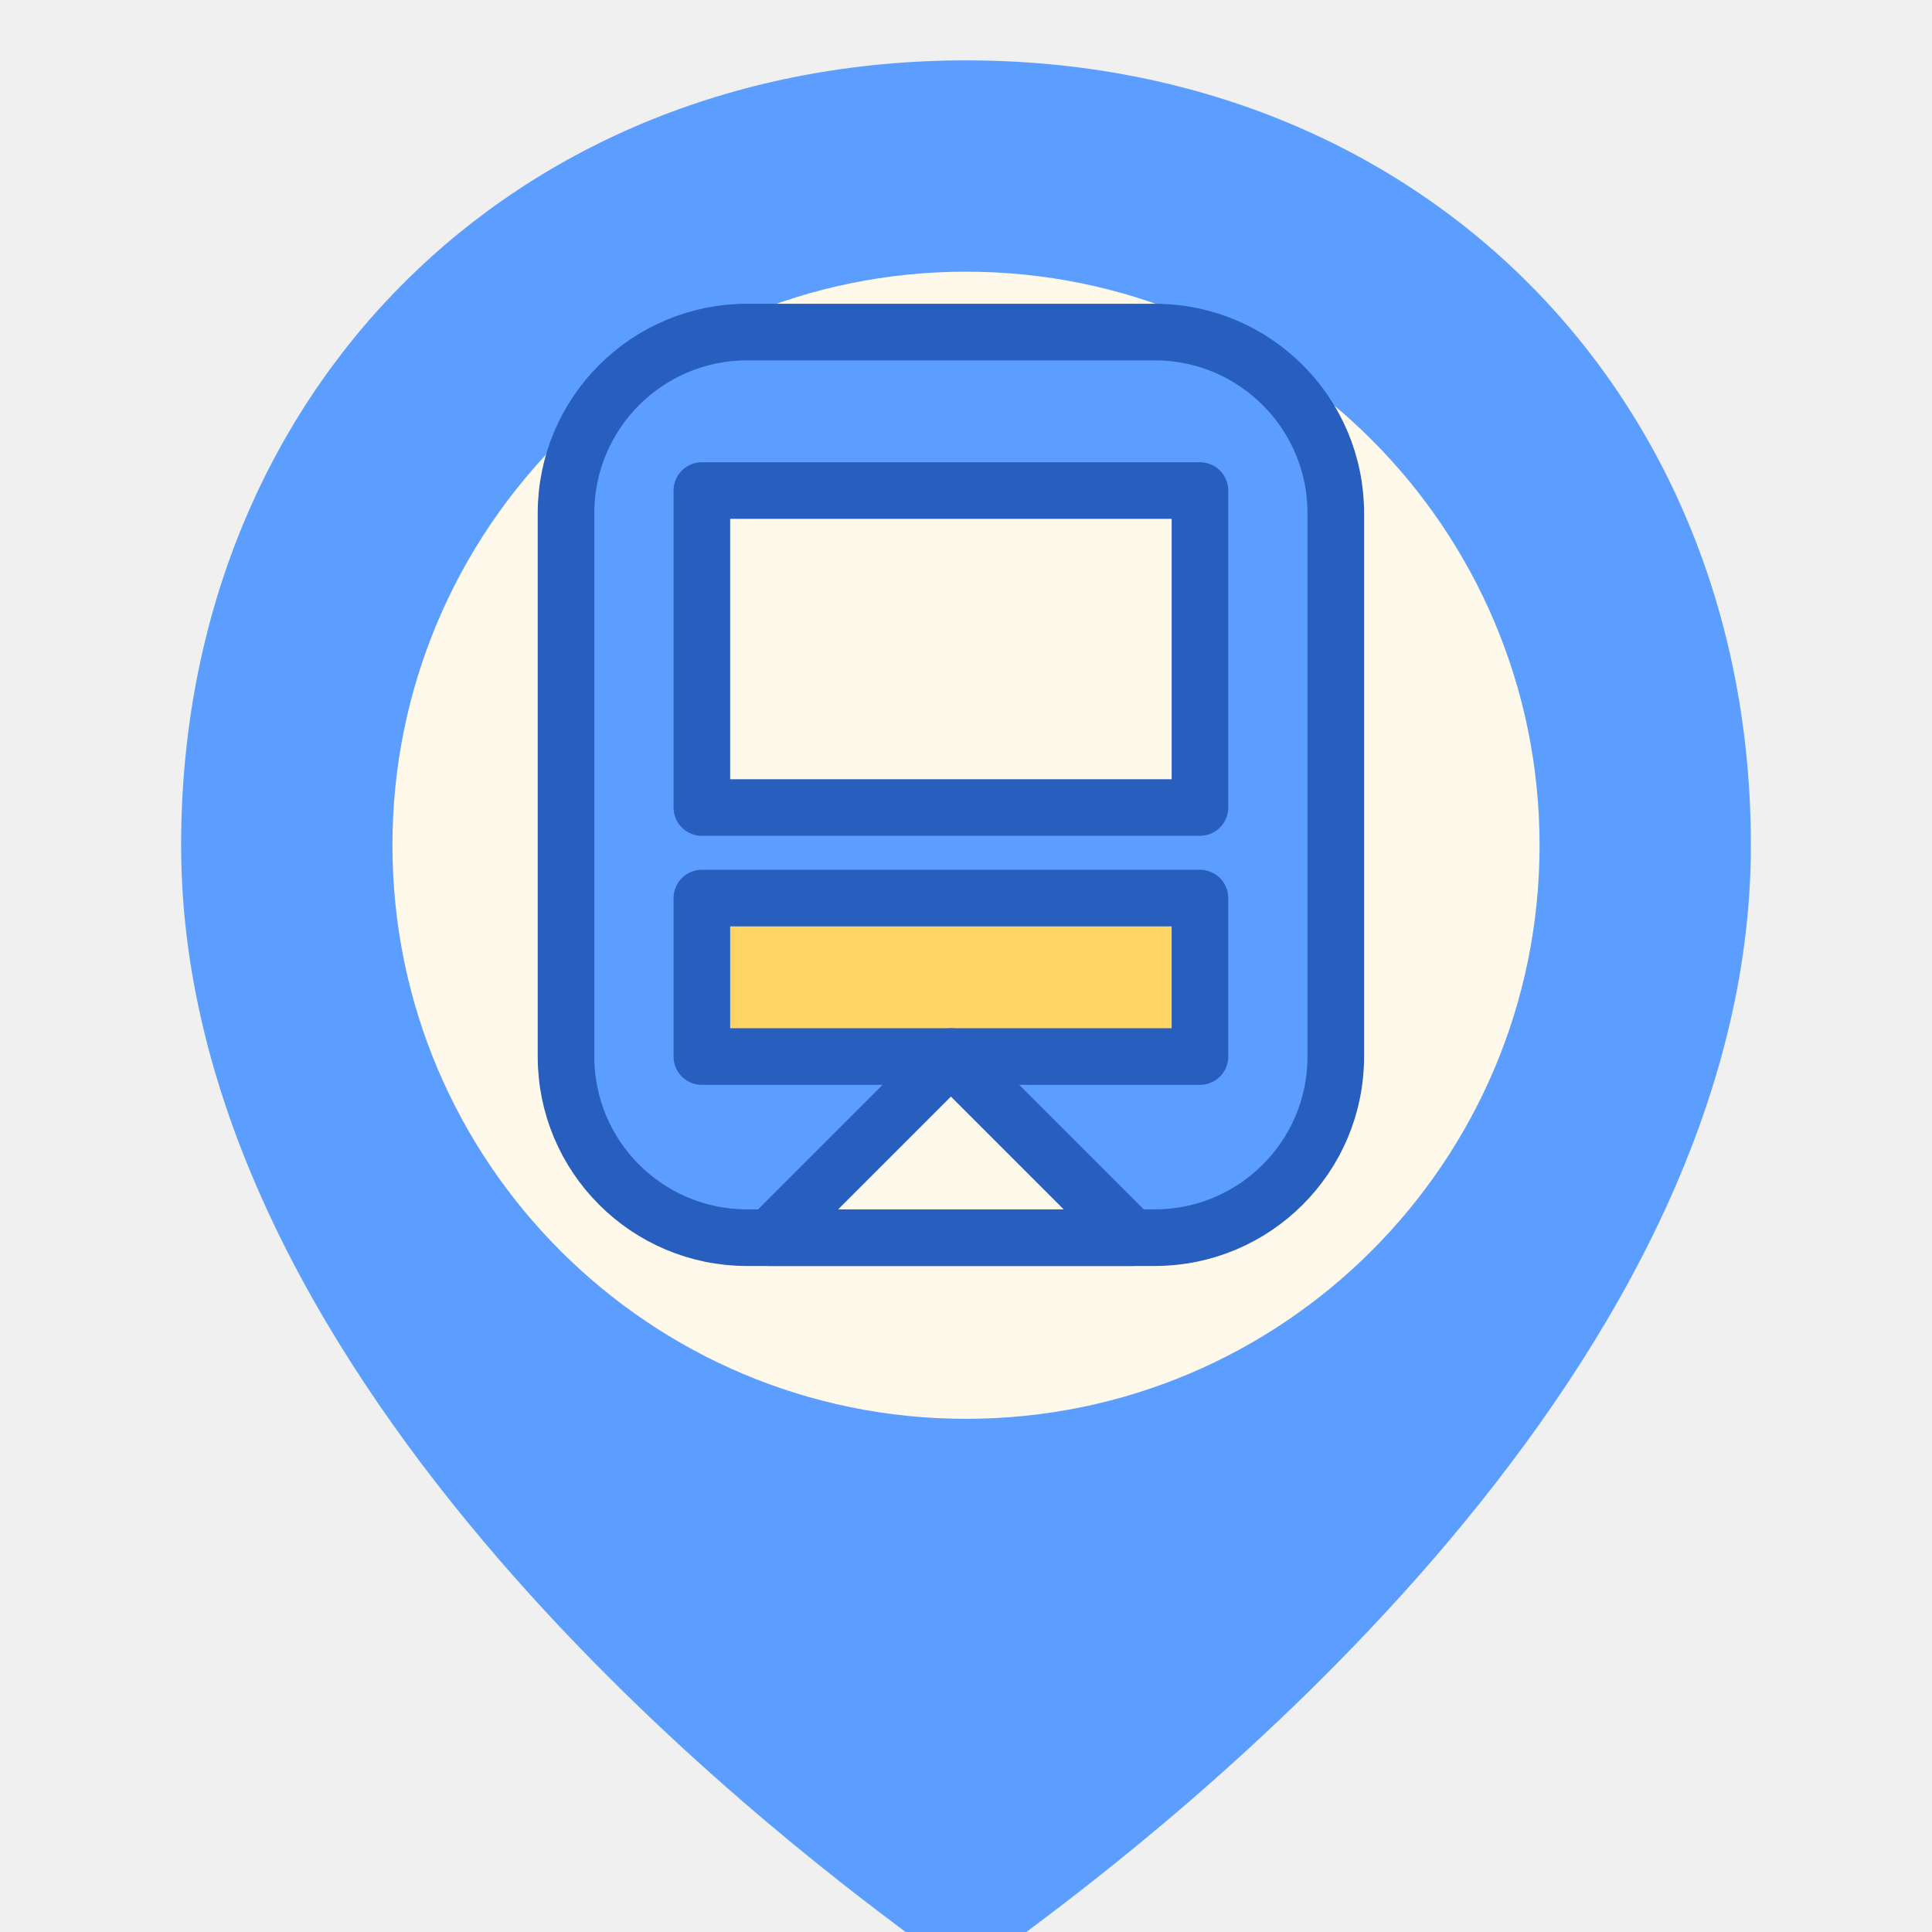
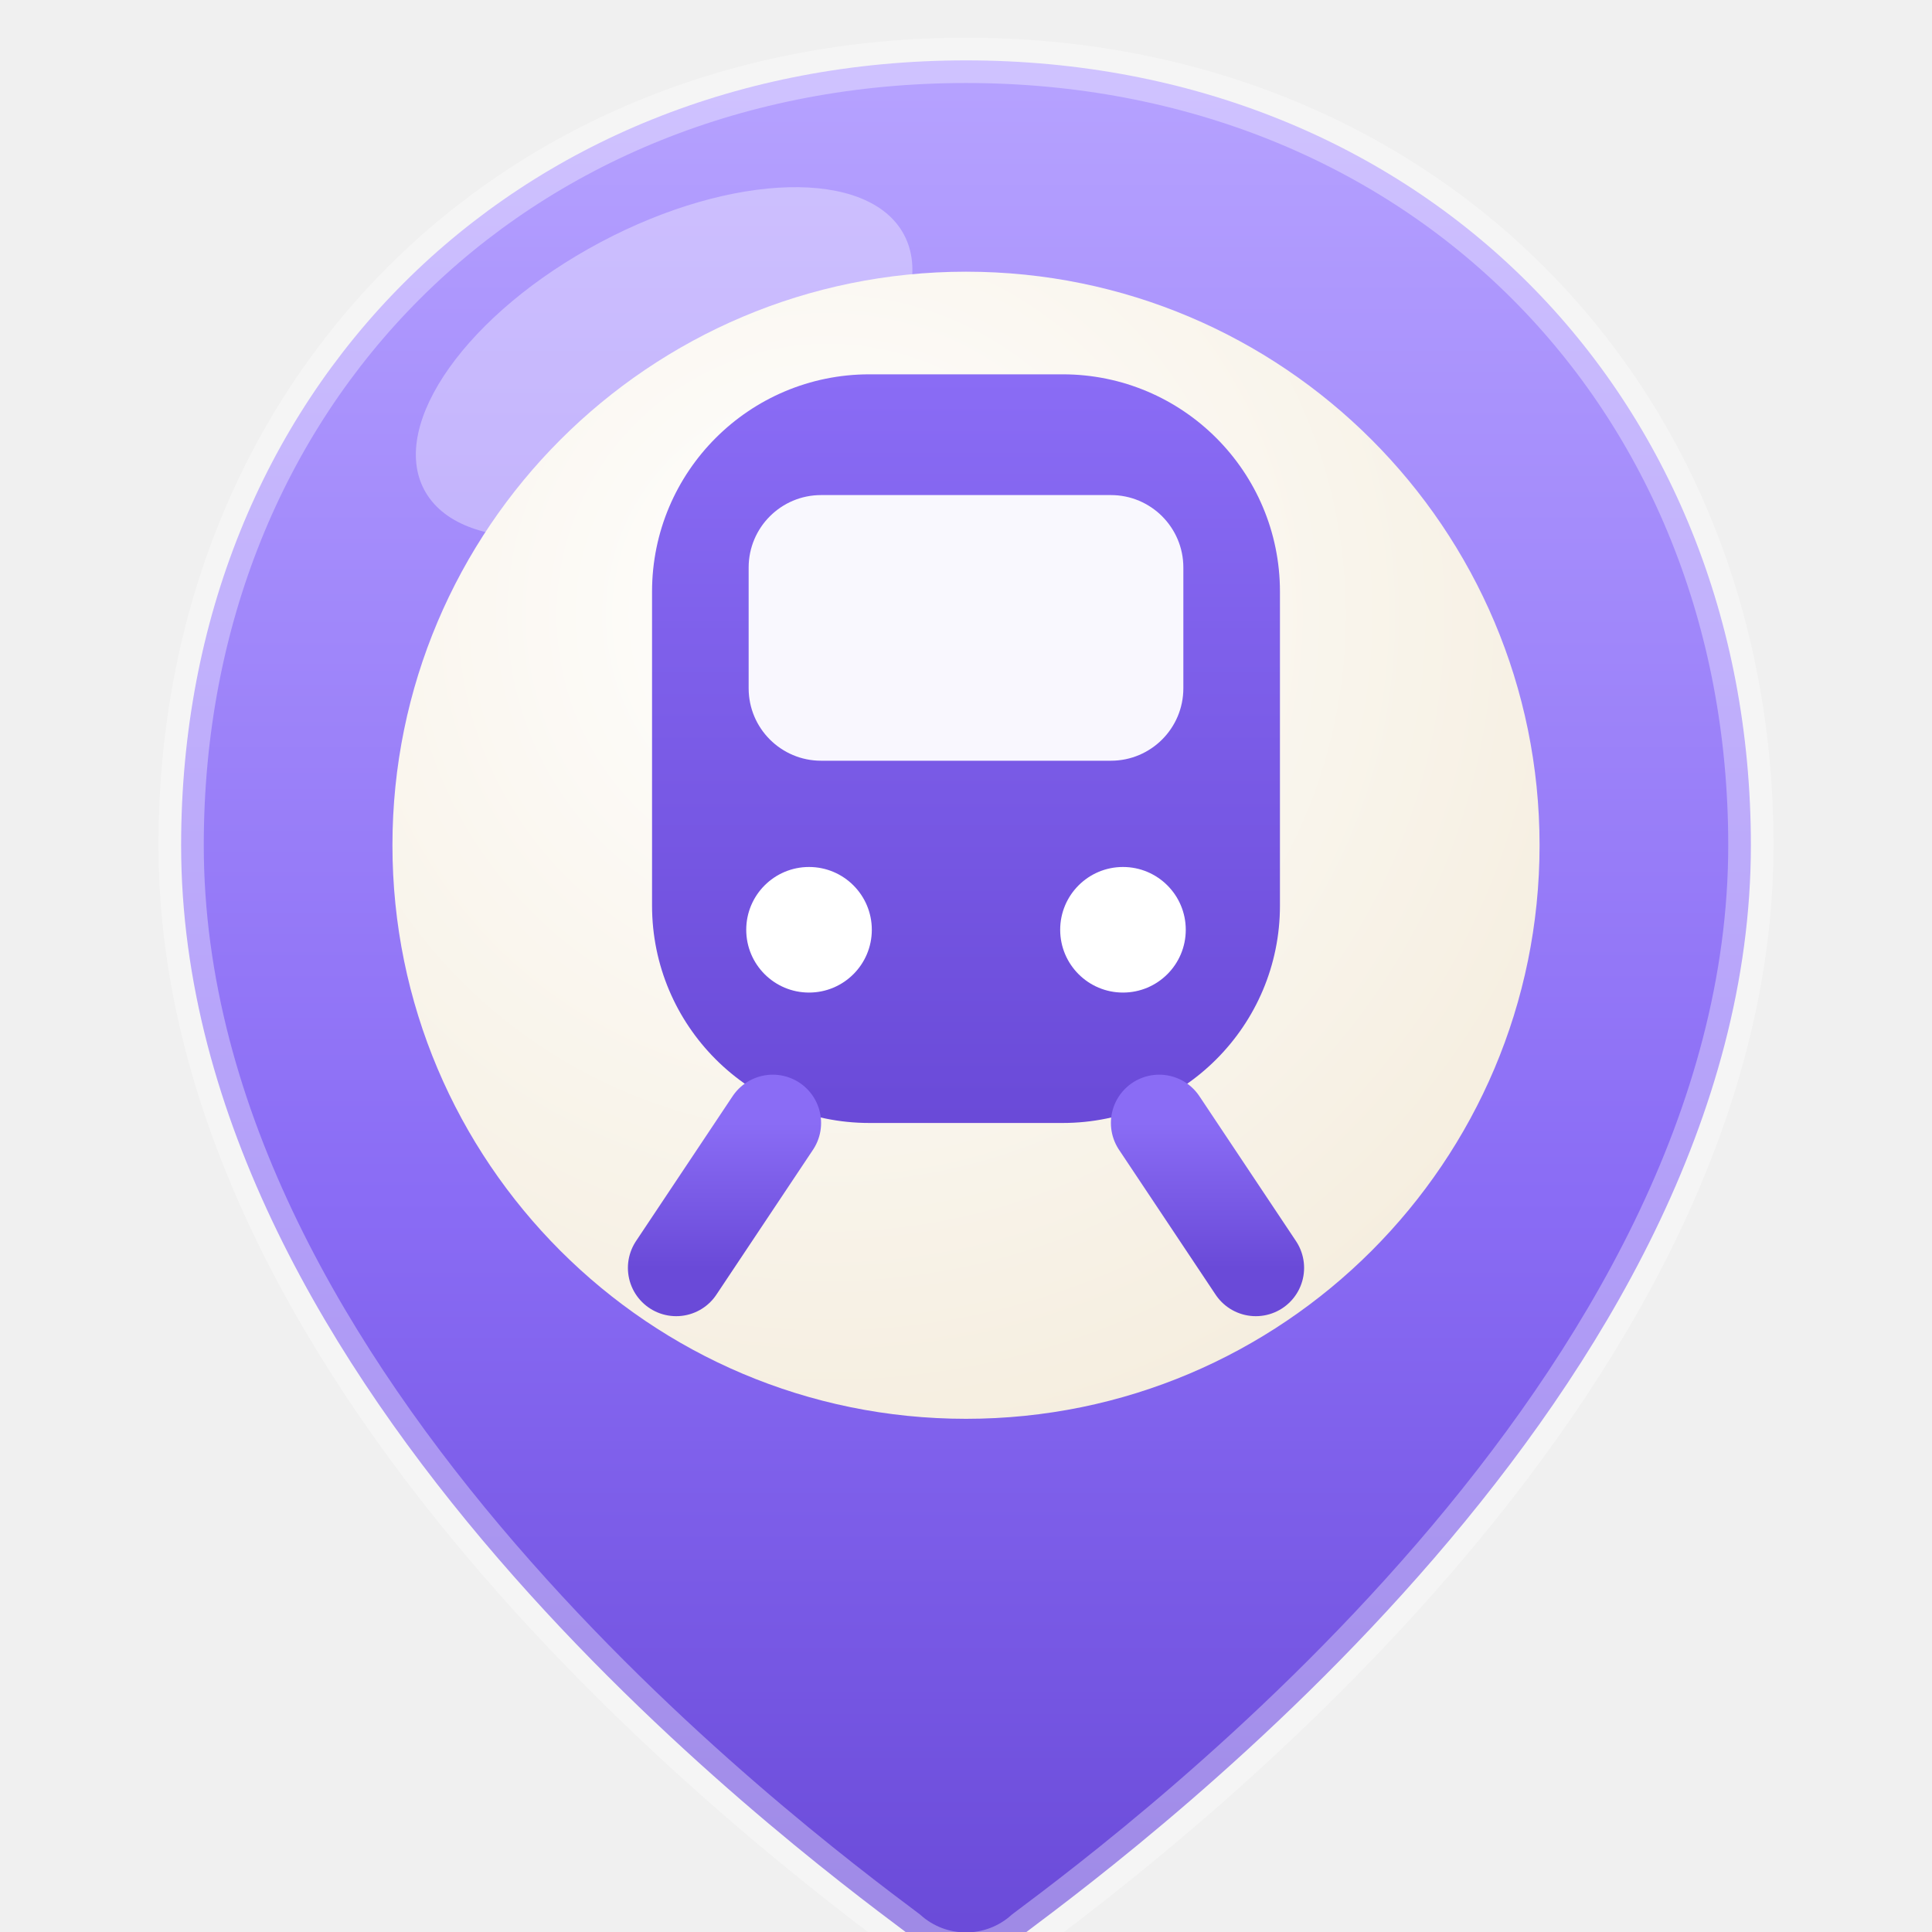
<svg xmlns="http://www.w3.org/2000/svg" viewBox="0 0 64 64" role="img" aria-label="지하철역">
-   <path d="M32 2C17 2 6 13 6 28c0 18 20 33 24 36a3 3 0 0 0 4 0c4-3 24-18 24-36C58 13 47 2 32 2Z" fill="#5B9EFF" />
-   <circle cx="32" cy="28" r="19" fill="#FFF9EC" />
-   <g transform="translate(0 -4) scale(.75) translate(10 8)">
-     <g stroke="#285FBE" stroke-width="2.5" stroke-linejoin="round" stroke-linecap="round">
-       <rect x="15" y="12" width="34" height="40" rx="8" fill="#5B9EFF" />
-       <path fill="#FFF9EC" d="M21 19h22v14H21z" />
-       <path fill="#FFD565" d="M21 37h22v7H21z" />
-       <path fill="#FFF9EC" d="m24 52 8-8 8 8z" />
-     </g>
+   <defs>
+     <linearGradient id="body" x1="0" y1="0" x2="0" y2="1">
+       <stop offset="0" stop-color="#b6a2ff" />
+       <stop offset=".6" stop-color="#8a6cf5" />
+       <stop offset="1" stop-color="#6a4ad8" />
+     </linearGradient>
+     <linearGradient id="fg" x1="0" y1="0" x2="0" y2="1">
+       <stop offset="0" stop-color="#8a6cf5" />
+       <stop offset="1" stop-color="#6a4ad8" />
+     </linearGradient>
+     <radialGradient id="cream" cx=".38" cy=".3" r=".9">
+       <stop offset="0" stop-color="#ffffff" />
+       <stop offset="1" stop-color="#f3ead8" />
+     </radialGradient>
+     <linearGradient id="fgw" x1="0" y1="0" x2="0" y2="1">
+       <stop offset="0" stop-color="#ffffff" />
+       <stop offset="1" stop-color="#f6ecd9" />
+     </linearGradient>
+   </defs>
+   <path d="M32 2C17 2 6 13 6 28c0 18 20 33 24 36a3 3 0 0 0 4 0c4-3 24-18 24-36C58 13 47 2 32 2Z" fill="url(#body)" />
+   <path d="M32 2C17 2 6 13 6 28c0 18 20 33 24 36a3 3 0 0 0 4 0c4-3 24-18 24-36C58 13 47 2 32 2Z" fill="none" stroke="#fff" stroke-opacity=".35" stroke-width="1.5" />
+   <ellipse cx="22" cy="12" rx="9" ry="4.5" fill="#fff" opacity=".35" transform="rotate(-28 22 12)" />
+   <circle cx="32" cy="28" r="19" fill="url(#cream)" />
+   <g transform="translate(0 -2) translate(32 28) scale(.8) translate(-32 -30)">
+     <rect x="19" y="13" width="26" height="31" rx="9" fill="url(#fg)" />
+     <rect x="23" y="18" width="18" height="11" rx="3" fill="#fff" opacity=".95" />
+     <circle cx="25.5" cy="36" r="2.6" fill="#fff" />
+     <circle cx="38.5" cy="36" r="2.6" fill="#fff" />
+     <path d="M24 44 L20 50 M40 44 L44 50" stroke="url(#fg)" stroke-width="4" stroke-linecap="round" />
  </g>
</svg>
